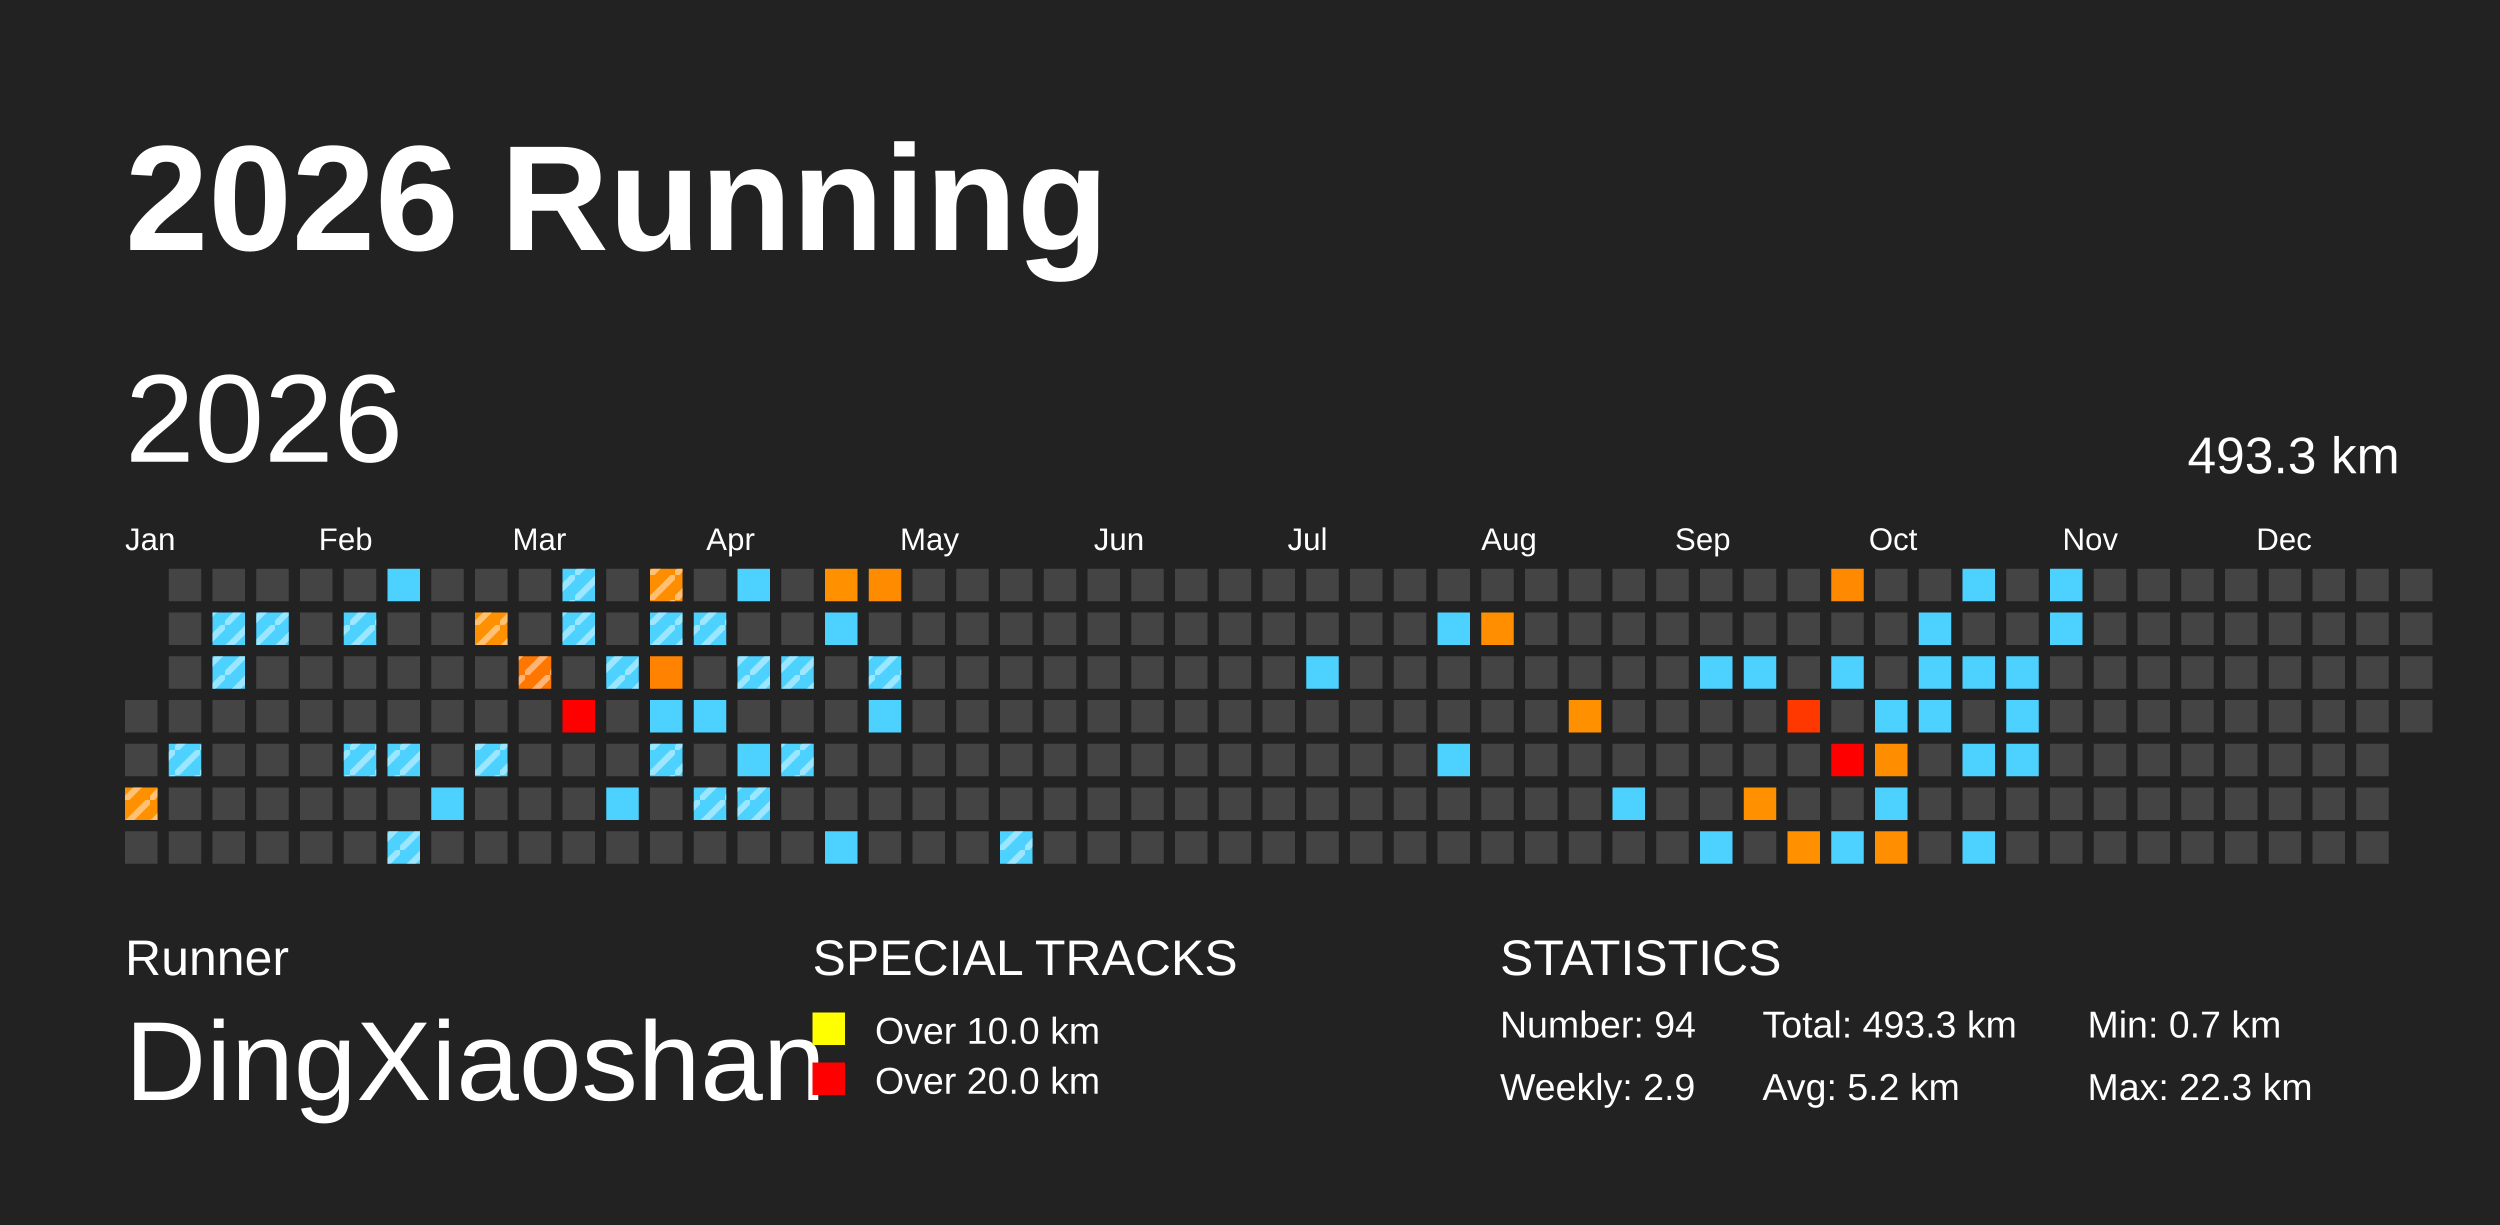
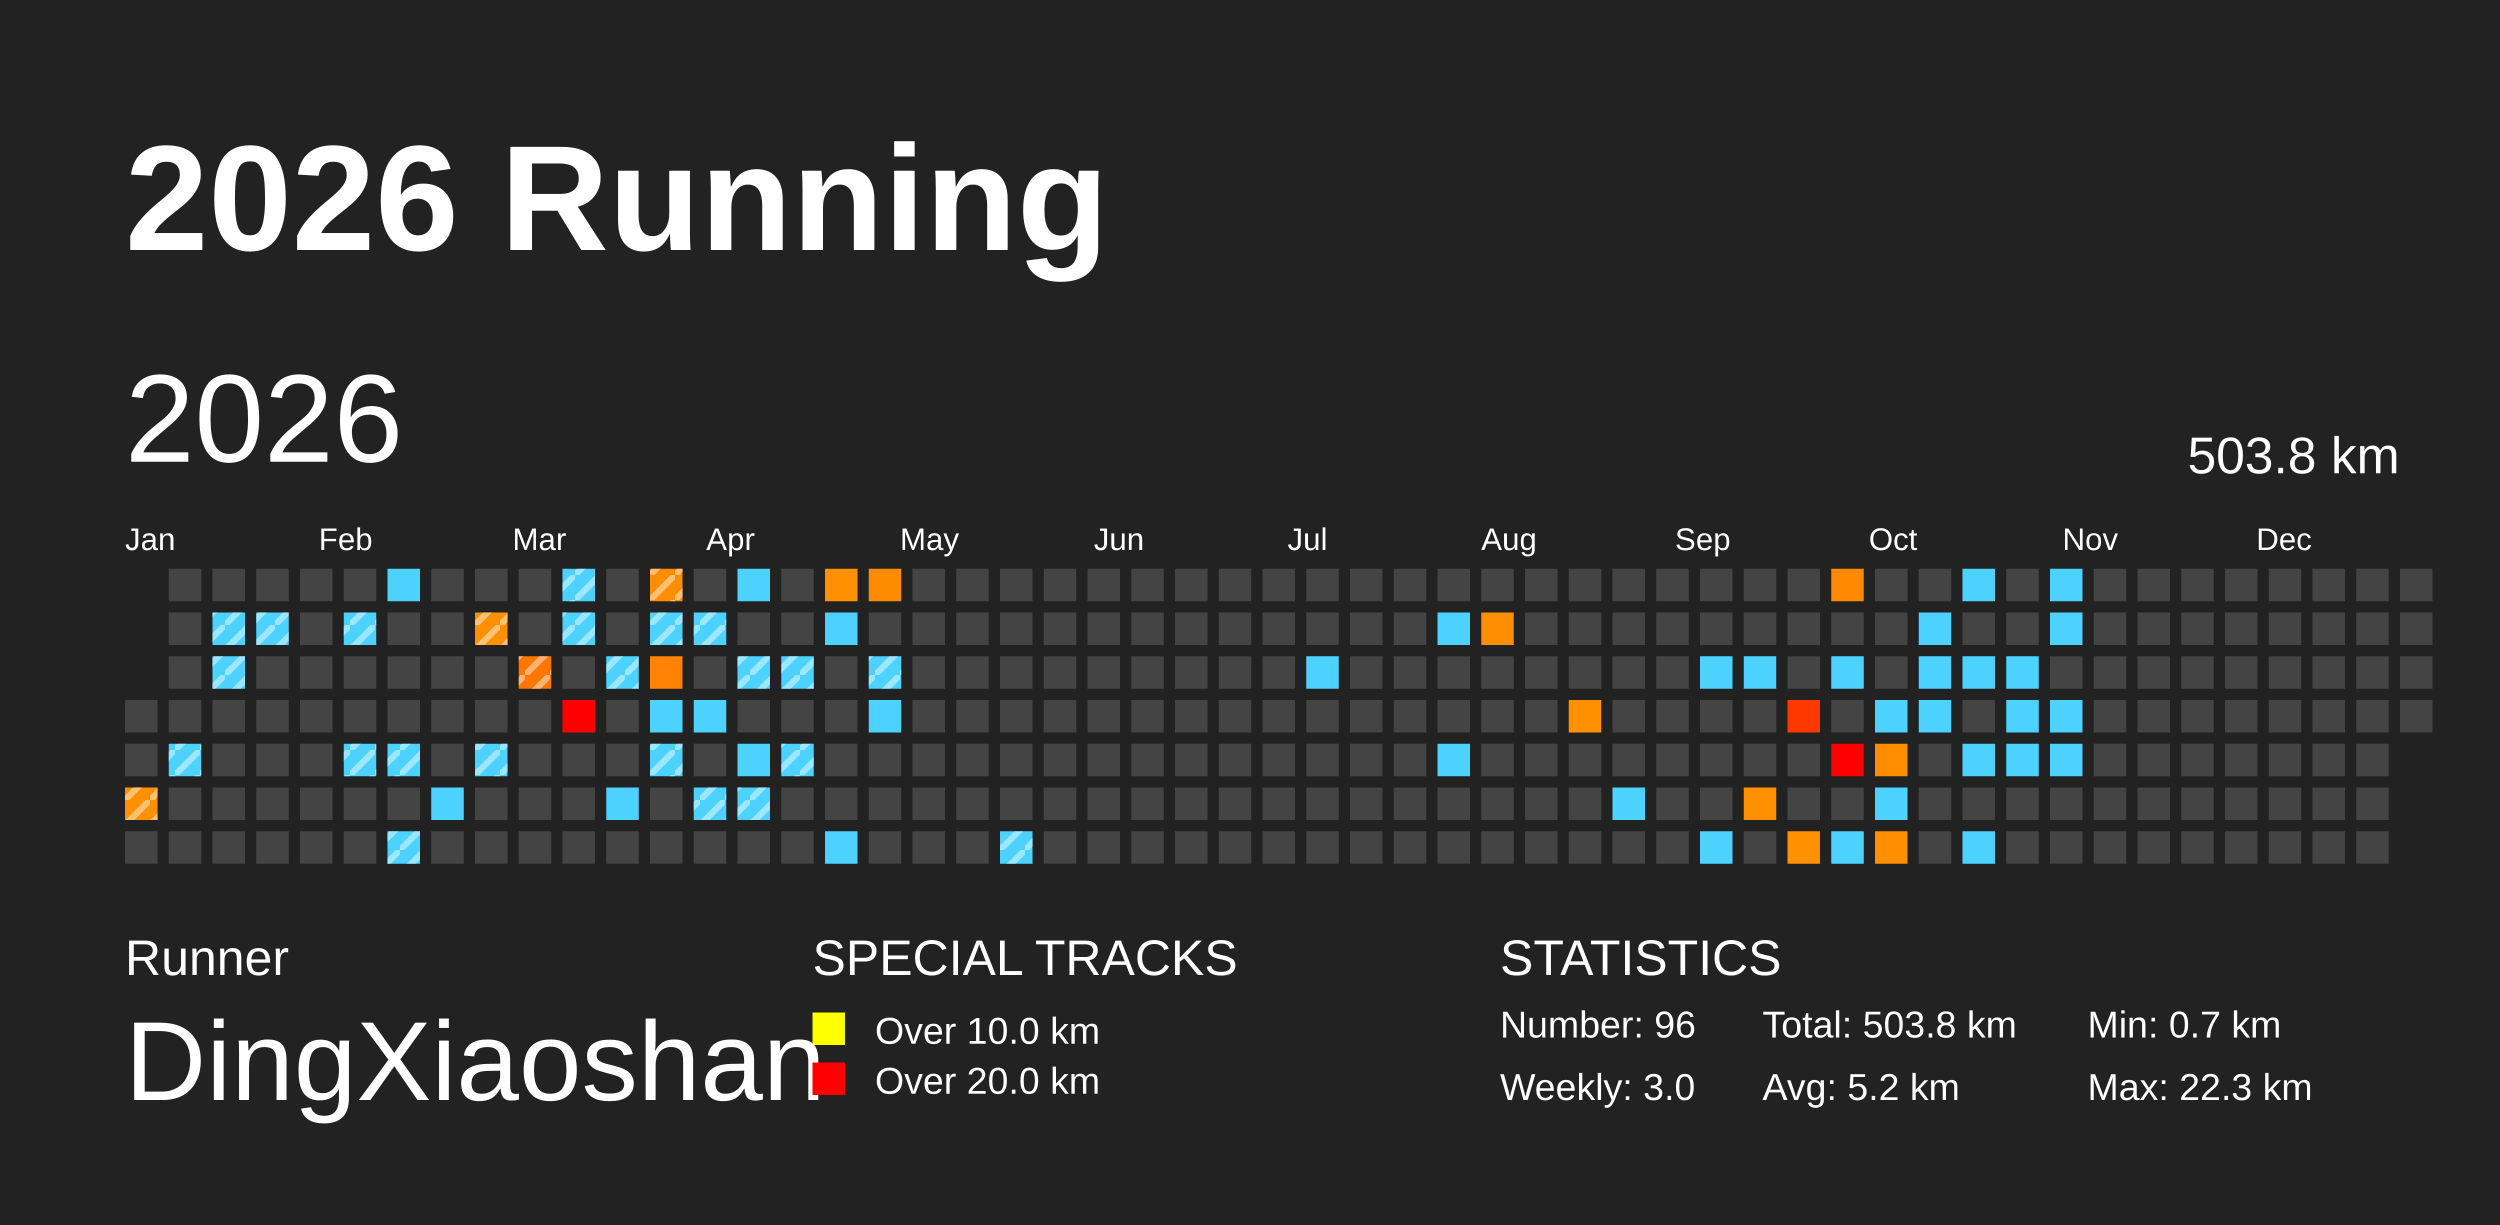
<svg xmlns="http://www.w3.org/2000/svg" baseProfile="full" height="98mm" version="1.1" viewBox="0,0,200,98" width="200mm">
  <defs>
    <pattern height="2" id="indoor-stripe" patternUnits="userSpaceOnUse" width="2">
      <line stroke="white" stroke-opacity="0.45" stroke-width="0.5" x1="0" x2="2" y1="2" y2="0" />
    </pattern>
  </defs>
  <rect fill="#222222" height="98" width="200" x="0" y="0" />
  <text fill="#FFFFFF" style="font-size:12px; font-family:Arial; font-weight:bold;" x="10" y="20">2026 Running</text>
  <text fill="#FFFFFF" style="font-size:4px; font-family:Arial" x="10" y="78">Runner</text>
  <text fill="#FFFFFF" style="font-size:9px; font-family:Arial" x="10" y="88">DingXiaoshan</text>
  <text fill="#FFFFFF" style="font-size:4px; font-family:Arial" x="65" y="78">SPECIAL TRACKS</text>
  <rect fill="yellow" height="2.6" width="2.6" x="65" y="81" />
  <text fill="#FFFFFF" style="font-size:3px; font-family:Arial" x="70" y="83.5">Over 10.0 km</text>
  <rect fill="red" height="2.6" width="2.6" x="65" y="85" />
  <text fill="#FFFFFF" style="font-size:3px; font-family:Arial" x="70" y="87.5">Over 20.0 km</text>
  <text fill="#FFFFFF" style="font-size:4px; font-family:Arial" x="120" y="78">STATISTICS</text>
-   <text fill="#FFFFFF" style="font-size:3px; font-family:Arial" x="120" y="83">Number: 94</text>
-   <text fill="#FFFFFF" style="font-size:3px; font-family:Arial" x="120" y="88">Weekly: 2.9</text>
-   <text fill="#FFFFFF" style="font-size:3px; font-family:Arial" x="141" y="83">Total: 493.3 km</text>
+   <text fill="#FFFFFF" style="font-size:3px; font-family:Arial" x="120" y="83">Number: 96</text>
+   <text fill="#FFFFFF" style="font-size:3px; font-family:Arial" x="120" y="88">Weekly: 3.0</text>
+   <text fill="#FFFFFF" style="font-size:3px; font-family:Arial" x="141" y="83">Total: 503.8 km</text>
  <text fill="#FFFFFF" style="font-size:3px; font-family:Arial" x="141" y="88">Avg: 5.2 km</text>
  <text fill="#FFFFFF" style="font-size:3px; font-family:Arial" x="167" y="83">Min: 0.7 km</text>
  <text fill="#FFFFFF" style="font-size:3px; font-family:Arial" x="167" y="88">Max: 22.3 km</text>
  <text dominant-baseline="hanging" fill="#FFFFFF" style="font-size:10.0px; font-family:Arial;" x="10" y="30">2026</text>
-   <text dominant-baseline="hanging" fill="#FFFFFF" style="font-size:4.125px; font-family:Arial;" x="175" y="35">493.3 km</text>
+   <text dominant-baseline="hanging" fill="#FFFFFF" style="font-size:4.125px; font-family:Arial;" x="175" y="35">503.8 km</text>
  <text fill="#FFFFFF" style="font-size:2.5px; font-family:Arial" x="10.0" y="44">Jan</text>
  <text fill="#FFFFFF" style="font-size:2.5px; font-family:Arial" x="25.5" y="44">Feb</text>
  <text fill="#FFFFFF" style="font-size:2.5px; font-family:Arial" x="41.0" y="44">Mar</text>
  <text fill="#FFFFFF" style="font-size:2.5px; font-family:Arial" x="56.5" y="44">Apr</text>
  <text fill="#FFFFFF" style="font-size:2.5px; font-family:Arial" x="72.0" y="44">May</text>
  <text fill="#FFFFFF" style="font-size:2.5px; font-family:Arial" x="87.5" y="44">Jun</text>
  <text fill="#FFFFFF" style="font-size:2.5px; font-family:Arial" x="103.0" y="44">Jul</text>
  <text fill="#FFFFFF" style="font-size:2.5px; font-family:Arial" x="118.5" y="44">Aug</text>
  <text fill="#FFFFFF" style="font-size:2.5px; font-family:Arial" x="134.0" y="44">Sep</text>
  <text fill="#FFFFFF" style="font-size:2.5px; font-family:Arial" x="149.5" y="44">Oct</text>
  <text fill="#FFFFFF" style="font-size:2.5px; font-family:Arial" x="165.0" y="44">Nov</text>
  <text fill="#FFFFFF" style="font-size:2.5px; font-family:Arial" x="180.5" y="44">Dec</text>
  <rect fill="#444444" height="2.6" width="2.6" x="10.0" y="56.0" />
  <rect fill="#444444" height="2.6" width="2.6" x="10.0" y="59.5" />
  <rect fill="#ff9000" height="2.6" width="2.6" x="10.0" y="63.0" />
  <rect fill="url(#indoor-stripe)" height="2.6" style="pointer-events: none;" width="2.6" x="10.0" y="63.0" />
  <rect fill="#444444" height="2.6" width="2.6" x="10.0" y="66.5" />
  <rect fill="#444444" height="2.6" width="2.6" x="13.5" y="45.5" />
  <rect fill="#444444" height="2.6" width="2.6" x="13.5" y="49.0" />
  <rect fill="#444444" height="2.6" width="2.6" x="13.5" y="52.5" />
  <rect fill="#444444" height="2.6" width="2.6" x="13.5" y="56.0" />
  <rect fill="#4dd2ff" height="2.6" width="2.6" x="13.5" y="59.5" />
  <rect fill="url(#indoor-stripe)" height="2.6" style="pointer-events: none;" width="2.6" x="13.5" y="59.5" />
  <rect fill="#444444" height="2.6" width="2.6" x="13.5" y="63.0" />
  <rect fill="#444444" height="2.6" width="2.6" x="13.5" y="66.5" />
  <rect fill="#444444" height="2.6" width="2.6" x="17.0" y="45.5" />
  <rect fill="#4dd2ff" height="2.6" width="2.6" x="17.0" y="49.0" />
  <rect fill="url(#indoor-stripe)" height="2.6" style="pointer-events: none;" width="2.6" x="17.0" y="49.0" />
  <rect fill="#4dd2ff" height="2.6" width="2.6" x="17.0" y="52.5" />
  <rect fill="url(#indoor-stripe)" height="2.6" style="pointer-events: none;" width="2.6" x="17.0" y="52.5" />
  <rect fill="#444444" height="2.6" width="2.6" x="17.0" y="56.0" />
  <rect fill="#444444" height="2.6" width="2.6" x="17.0" y="59.5" />
  <rect fill="#444444" height="2.6" width="2.6" x="17.0" y="63.0" />
  <rect fill="#444444" height="2.6" width="2.6" x="17.0" y="66.5" />
  <rect fill="#444444" height="2.6" width="2.6" x="20.5" y="45.5" />
  <rect fill="#4dd2ff" height="2.6" width="2.6" x="20.5" y="49.0" />
  <rect fill="url(#indoor-stripe)" height="2.6" style="pointer-events: none;" width="2.6" x="20.5" y="49.0" />
  <rect fill="#444444" height="2.6" width="2.6" x="20.5" y="52.5" />
  <rect fill="#444444" height="2.6" width="2.6" x="20.5" y="56.0" />
  <rect fill="#444444" height="2.6" width="2.6" x="20.5" y="59.5" />
  <rect fill="#444444" height="2.6" width="2.6" x="20.5" y="63.0" />
  <rect fill="#444444" height="2.6" width="2.6" x="20.5" y="66.5" />
  <rect fill="#444444" height="2.6" width="2.6" x="24.0" y="45.5" />
  <rect fill="#444444" height="2.6" width="2.6" x="24.0" y="49.0" />
  <rect fill="#444444" height="2.6" width="2.6" x="24.0" y="52.5" />
  <rect fill="#444444" height="2.6" width="2.6" x="24.0" y="56.0" />
  <rect fill="#444444" height="2.6" width="2.6" x="24.0" y="59.5" />
  <rect fill="#444444" height="2.6" width="2.6" x="24.0" y="63.0" />
  <rect fill="#444444" height="2.6" width="2.6" x="24.0" y="66.5" />
  <rect fill="#444444" height="2.6" width="2.6" x="27.5" y="45.5" />
  <rect fill="#4dd2ff" height="2.6" width="2.6" x="27.5" y="49.0" />
  <rect fill="url(#indoor-stripe)" height="2.6" style="pointer-events: none;" width="2.6" x="27.5" y="49.0" />
  <rect fill="#444444" height="2.6" width="2.6" x="27.5" y="52.5" />
  <rect fill="#444444" height="2.6" width="2.6" x="27.5" y="56.0" />
  <rect fill="#4dd2ff" height="2.6" width="2.6" x="27.5" y="59.5" />
  <rect fill="url(#indoor-stripe)" height="2.6" style="pointer-events: none;" width="2.6" x="27.5" y="59.5" />
  <rect fill="#444444" height="2.6" width="2.6" x="27.5" y="63.0" />
  <rect fill="#444444" height="2.6" width="2.6" x="27.5" y="66.5" />
  <rect fill="#4dd2ff" height="2.6" width="2.6" x="31.0" y="45.5" />
  <rect fill="#444444" height="2.6" width="2.6" x="31.0" y="49.0" />
  <rect fill="#444444" height="2.6" width="2.6" x="31.0" y="52.5" />
  <rect fill="#444444" height="2.6" width="2.6" x="31.0" y="56.0" />
  <rect fill="#4dd2ff" height="2.6" width="2.6" x="31.0" y="59.5" />
  <rect fill="url(#indoor-stripe)" height="2.6" style="pointer-events: none;" width="2.6" x="31.0" y="59.5" />
  <rect fill="#444444" height="2.6" width="2.6" x="31.0" y="63.0" />
  <rect fill="#4dd2ff" height="2.6" width="2.6" x="31.0" y="66.5" />
  <rect fill="url(#indoor-stripe)" height="2.6" style="pointer-events: none;" width="2.6" x="31.0" y="66.5" />
  <rect fill="#444444" height="2.6" width="2.6" x="34.5" y="45.5" />
  <rect fill="#444444" height="2.6" width="2.6" x="34.5" y="49.0" />
  <rect fill="#444444" height="2.6" width="2.6" x="34.5" y="52.5" />
  <rect fill="#444444" height="2.6" width="2.6" x="34.5" y="56.0" />
  <rect fill="#444444" height="2.6" width="2.6" x="34.5" y="59.5" />
  <rect fill="#4dd2ff" height="2.6" width="2.6" x="34.5" y="63.0" />
  <rect fill="#444444" height="2.6" width="2.6" x="34.5" y="66.5" />
  <rect fill="#444444" height="2.6" width="2.6" x="38.0" y="45.5" />
  <rect fill="#ff9000" height="2.6" width="2.6" x="38.0" y="49.0" />
  <rect fill="url(#indoor-stripe)" height="2.6" style="pointer-events: none;" width="2.6" x="38.0" y="49.0" />
  <rect fill="#444444" height="2.6" width="2.6" x="38.0" y="52.5" />
  <rect fill="#444444" height="2.6" width="2.6" x="38.0" y="56.0" />
  <rect fill="#4dd2ff" height="2.6" width="2.6" x="38.0" y="59.5" />
  <rect fill="url(#indoor-stripe)" height="2.6" style="pointer-events: none;" width="2.6" x="38.0" y="59.5" />
  <rect fill="#444444" height="2.6" width="2.6" x="38.0" y="63.0" />
  <rect fill="#444444" height="2.6" width="2.6" x="38.0" y="66.5" />
  <rect fill="#444444" height="2.6" width="2.6" x="41.5" y="45.5" />
  <rect fill="#444444" height="2.6" width="2.6" x="41.5" y="49.0" />
  <rect fill="#ff7600" height="2.6" width="2.6" x="41.5" y="52.5" />
  <rect fill="url(#indoor-stripe)" height="2.6" style="pointer-events: none;" width="2.6" x="41.5" y="52.5" />
  <rect fill="#444444" height="2.6" width="2.6" x="41.5" y="56.0" />
  <rect fill="#444444" height="2.6" width="2.6" x="41.5" y="59.5" />
  <rect fill="#444444" height="2.6" width="2.6" x="41.5" y="63.0" />
  <rect fill="#444444" height="2.6" width="2.6" x="41.5" y="66.5" />
  <rect fill="#4dd2ff" height="2.6" width="2.6" x="45.0" y="45.5" />
  <rect fill="url(#indoor-stripe)" height="2.6" style="pointer-events: none;" width="2.6" x="45.0" y="45.5" />
  <rect fill="#4dd2ff" height="2.6" width="2.6" x="45.0" y="49.0" />
  <rect fill="url(#indoor-stripe)" height="2.6" style="pointer-events: none;" width="2.6" x="45.0" y="49.0" />
  <rect fill="#444444" height="2.6" width="2.6" x="45.0" y="52.5" />
  <rect fill="red" height="2.6" width="2.6" x="45.0" y="56.0" />
  <rect fill="#444444" height="2.6" width="2.6" x="45.0" y="59.5" />
  <rect fill="#444444" height="2.6" width="2.6" x="45.0" y="63.0" />
  <rect fill="#444444" height="2.6" width="2.6" x="45.0" y="66.5" />
  <rect fill="#444444" height="2.6" width="2.6" x="48.5" y="45.5" />
  <rect fill="#444444" height="2.6" width="2.6" x="48.5" y="49.0" />
  <rect fill="#4dd2ff" height="2.6" width="2.6" x="48.5" y="52.5" />
  <rect fill="url(#indoor-stripe)" height="2.6" style="pointer-events: none;" width="2.6" x="48.5" y="52.5" />
  <rect fill="#444444" height="2.6" width="2.6" x="48.5" y="56.0" />
  <rect fill="#444444" height="2.6" width="2.6" x="48.5" y="59.5" />
  <rect fill="#4dd2ff" height="2.6" width="2.6" x="48.5" y="63.0" />
  <rect fill="#444444" height="2.6" width="2.6" x="48.5" y="66.5" />
  <rect fill="#ff8d00" height="2.6" width="2.6" x="52.0" y="45.5" />
  <rect fill="url(#indoor-stripe)" height="2.6" style="pointer-events: none;" width="2.6" x="52.0" y="45.5" />
  <rect fill="#4dd2ff" height="2.6" width="2.6" x="52.0" y="49.0" />
  <rect fill="url(#indoor-stripe)" height="2.6" style="pointer-events: none;" width="2.6" x="52.0" y="49.0" />
  <rect fill="#ff8300" height="2.6" width="2.6" x="52.0" y="52.5" />
  <rect fill="#4dd2ff" height="2.6" width="2.6" x="52.0" y="56.0" />
  <rect fill="#4dd2ff" height="2.6" width="2.6" x="52.0" y="59.5" />
  <rect fill="url(#indoor-stripe)" height="2.6" style="pointer-events: none;" width="2.6" x="52.0" y="59.5" />
  <rect fill="#444444" height="2.6" width="2.6" x="52.0" y="63.0" />
  <rect fill="#444444" height="2.6" width="2.6" x="52.0" y="66.5" />
  <rect fill="#444444" height="2.6" width="2.6" x="55.5" y="45.5" />
  <rect fill="#4dd2ff" height="2.6" width="2.6" x="55.5" y="49.0" />
  <rect fill="url(#indoor-stripe)" height="2.6" style="pointer-events: none;" width="2.6" x="55.5" y="49.0" />
  <rect fill="#444444" height="2.6" width="2.6" x="55.5" y="52.5" />
  <rect fill="#4dd2ff" height="2.6" width="2.6" x="55.5" y="56.0" />
  <rect fill="#444444" height="2.6" width="2.6" x="55.5" y="59.5" />
  <rect fill="#4dd2ff" height="2.6" width="2.6" x="55.5" y="63.0" />
  <rect fill="url(#indoor-stripe)" height="2.6" style="pointer-events: none;" width="2.6" x="55.5" y="63.0" />
  <rect fill="#444444" height="2.6" width="2.6" x="55.5" y="66.5" />
  <rect fill="#4dd2ff" height="2.6" width="2.6" x="59.0" y="45.5" />
  <rect fill="#444444" height="2.6" width="2.6" x="59.0" y="49.0" />
  <rect fill="#4dd2ff" height="2.6" width="2.6" x="59.0" y="52.5" />
  <rect fill="url(#indoor-stripe)" height="2.6" style="pointer-events: none;" width="2.6" x="59.0" y="52.5" />
  <rect fill="#444444" height="2.6" width="2.6" x="59.0" y="56.0" />
  <rect fill="#4dd2ff" height="2.6" width="2.6" x="59.0" y="59.5" />
  <rect fill="#4dd2ff" height="2.6" width="2.6" x="59.0" y="63.0" />
  <rect fill="url(#indoor-stripe)" height="2.6" style="pointer-events: none;" width="2.6" x="59.0" y="63.0" />
  <rect fill="#444444" height="2.6" width="2.6" x="59.0" y="66.5" />
  <rect fill="#444444" height="2.6" width="2.6" x="62.5" y="45.5" />
  <rect fill="#444444" height="2.6" width="2.6" x="62.5" y="49.0" />
  <rect fill="#4dd2ff" height="2.6" width="2.6" x="62.5" y="52.5" />
  <rect fill="url(#indoor-stripe)" height="2.6" style="pointer-events: none;" width="2.6" x="62.5" y="52.5" />
  <rect fill="#444444" height="2.6" width="2.6" x="62.5" y="56.0" />
  <rect fill="#4dd2ff" height="2.6" width="2.6" x="62.5" y="59.5" />
  <rect fill="url(#indoor-stripe)" height="2.6" style="pointer-events: none;" width="2.6" x="62.5" y="59.5" />
  <rect fill="#444444" height="2.6" width="2.6" x="62.5" y="63.0" />
  <rect fill="#444444" height="2.6" width="2.6" x="62.5" y="66.5" />
  <rect fill="#ff9000" height="2.6" width="2.6" x="66.0" y="45.5" />
  <rect fill="#4dd2ff" height="2.6" width="2.6" x="66.0" y="49.0" />
  <rect fill="#444444" height="2.6" width="2.6" x="66.0" y="52.5" />
  <rect fill="#444444" height="2.6" width="2.6" x="66.0" y="56.0" />
  <rect fill="#444444" height="2.6" width="2.6" x="66.0" y="59.5" />
  <rect fill="#444444" height="2.6" width="2.6" x="66.0" y="63.0" />
  <rect fill="#4dd2ff" height="2.6" width="2.6" x="66.0" y="66.5" />
  <rect fill="#ff8b00" height="2.6" width="2.6" x="69.5" y="45.5" />
  <rect fill="#444444" height="2.6" width="2.6" x="69.5" y="49.0" />
  <rect fill="#4dd2ff" height="2.6" width="2.6" x="69.5" y="52.5" />
  <rect fill="url(#indoor-stripe)" height="2.6" style="pointer-events: none;" width="2.6" x="69.5" y="52.5" />
  <rect fill="#4dd2ff" height="2.6" width="2.6" x="69.5" y="56.0" />
  <rect fill="#444444" height="2.6" width="2.6" x="69.5" y="59.5" />
  <rect fill="#444444" height="2.6" width="2.6" x="69.5" y="63.0" />
  <rect fill="#444444" height="2.6" width="2.6" x="69.5" y="66.5" />
  <rect fill="#444444" height="2.6" width="2.6" x="73.0" y="45.5" />
  <rect fill="#444444" height="2.6" width="2.6" x="73.0" y="49.0" />
  <rect fill="#444444" height="2.6" width="2.6" x="73.0" y="52.5" />
  <rect fill="#444444" height="2.6" width="2.6" x="73.0" y="56.0" />
  <rect fill="#444444" height="2.6" width="2.6" x="73.0" y="59.5" />
  <rect fill="#444444" height="2.6" width="2.6" x="73.0" y="63.0" />
  <rect fill="#444444" height="2.6" width="2.6" x="73.0" y="66.5" />
  <rect fill="#444444" height="2.6" width="2.6" x="76.5" y="45.5" />
  <rect fill="#444444" height="2.6" width="2.6" x="76.5" y="49.0" />
  <rect fill="#444444" height="2.6" width="2.6" x="76.5" y="52.5" />
  <rect fill="#444444" height="2.6" width="2.6" x="76.5" y="56.0" />
  <rect fill="#444444" height="2.6" width="2.6" x="76.5" y="59.5" />
  <rect fill="#444444" height="2.6" width="2.6" x="76.5" y="63.0" />
  <rect fill="#444444" height="2.6" width="2.6" x="76.5" y="66.5" />
  <rect fill="#444444" height="2.6" width="2.6" x="80.0" y="45.5" />
  <rect fill="#444444" height="2.6" width="2.6" x="80.0" y="49.0" />
  <rect fill="#444444" height="2.6" width="2.6" x="80.0" y="52.5" />
  <rect fill="#444444" height="2.6" width="2.6" x="80.0" y="56.0" />
  <rect fill="#444444" height="2.6" width="2.6" x="80.0" y="59.5" />
  <rect fill="#444444" height="2.6" width="2.6" x="80.0" y="63.0" />
  <rect fill="#4dd2ff" height="2.6" width="2.6" x="80.0" y="66.5" />
  <rect fill="url(#indoor-stripe)" height="2.6" style="pointer-events: none;" width="2.6" x="80.0" y="66.5" />
  <rect fill="#444444" height="2.6" width="2.6" x="83.5" y="45.5" />
  <rect fill="#444444" height="2.6" width="2.6" x="83.5" y="49.0" />
  <rect fill="#444444" height="2.6" width="2.6" x="83.5" y="52.5" />
  <rect fill="#444444" height="2.6" width="2.6" x="83.5" y="56.0" />
  <rect fill="#444444" height="2.6" width="2.6" x="83.5" y="59.5" />
  <rect fill="#444444" height="2.6" width="2.6" x="83.5" y="63.0" />
  <rect fill="#444444" height="2.6" width="2.6" x="83.5" y="66.5" />
  <rect fill="#444444" height="2.6" width="2.6" x="87.0" y="45.5" />
  <rect fill="#444444" height="2.6" width="2.6" x="87.0" y="49.0" />
  <rect fill="#444444" height="2.6" width="2.6" x="87.0" y="52.5" />
  <rect fill="#444444" height="2.6" width="2.6" x="87.0" y="56.0" />
  <rect fill="#444444" height="2.6" width="2.6" x="87.0" y="59.5" />
  <rect fill="#444444" height="2.6" width="2.6" x="87.0" y="63.0" />
  <rect fill="#444444" height="2.6" width="2.6" x="87.0" y="66.5" />
  <rect fill="#444444" height="2.6" width="2.6" x="90.5" y="45.5" />
  <rect fill="#444444" height="2.6" width="2.6" x="90.5" y="49.0" />
  <rect fill="#444444" height="2.6" width="2.6" x="90.5" y="52.5" />
  <rect fill="#444444" height="2.6" width="2.6" x="90.5" y="56.0" />
  <rect fill="#444444" height="2.6" width="2.6" x="90.5" y="59.5" />
  <rect fill="#444444" height="2.6" width="2.6" x="90.5" y="63.0" />
  <rect fill="#444444" height="2.6" width="2.6" x="90.5" y="66.5" />
  <rect fill="#444444" height="2.6" width="2.6" x="94.0" y="45.5" />
  <rect fill="#444444" height="2.6" width="2.6" x="94.0" y="49.0" />
  <rect fill="#444444" height="2.6" width="2.6" x="94.0" y="52.5" />
  <rect fill="#444444" height="2.6" width="2.6" x="94.0" y="56.0" />
  <rect fill="#444444" height="2.6" width="2.6" x="94.0" y="59.5" />
  <rect fill="#444444" height="2.6" width="2.6" x="94.0" y="63.0" />
  <rect fill="#444444" height="2.6" width="2.6" x="94.0" y="66.5" />
  <rect fill="#444444" height="2.6" width="2.6" x="97.5" y="45.5" />
  <rect fill="#444444" height="2.6" width="2.6" x="97.5" y="49.0" />
  <rect fill="#444444" height="2.6" width="2.6" x="97.5" y="52.5" />
  <rect fill="#444444" height="2.6" width="2.6" x="97.5" y="56.0" />
  <rect fill="#444444" height="2.6" width="2.6" x="97.5" y="59.5" />
  <rect fill="#444444" height="2.6" width="2.6" x="97.5" y="63.0" />
  <rect fill="#444444" height="2.6" width="2.6" x="97.5" y="66.5" />
  <rect fill="#444444" height="2.6" width="2.6" x="101.0" y="45.5" />
  <rect fill="#444444" height="2.6" width="2.6" x="101.0" y="49.0" />
  <rect fill="#444444" height="2.6" width="2.6" x="101.0" y="52.5" />
  <rect fill="#444444" height="2.6" width="2.6" x="101.0" y="56.0" />
  <rect fill="#444444" height="2.6" width="2.6" x="101.0" y="59.5" />
  <rect fill="#444444" height="2.6" width="2.6" x="101.0" y="63.0" />
  <rect fill="#444444" height="2.6" width="2.6" x="101.0" y="66.5" />
  <rect fill="#444444" height="2.6" width="2.6" x="104.5" y="45.5" />
  <rect fill="#444444" height="2.6" width="2.6" x="104.5" y="49.0" />
  <rect fill="#4dd2ff" height="2.6" width="2.6" x="104.5" y="52.5" />
  <rect fill="#444444" height="2.6" width="2.6" x="104.5" y="56.0" />
  <rect fill="#444444" height="2.6" width="2.6" x="104.5" y="59.5" />
  <rect fill="#444444" height="2.6" width="2.6" x="104.5" y="63.0" />
  <rect fill="#444444" height="2.6" width="2.6" x="104.5" y="66.5" />
  <rect fill="#444444" height="2.6" width="2.6" x="108.0" y="45.5" />
  <rect fill="#444444" height="2.6" width="2.6" x="108.0" y="49.0" />
  <rect fill="#444444" height="2.6" width="2.6" x="108.0" y="52.5" />
  <rect fill="#444444" height="2.6" width="2.6" x="108.0" y="56.0" />
  <rect fill="#444444" height="2.6" width="2.6" x="108.0" y="59.5" />
  <rect fill="#444444" height="2.6" width="2.6" x="108.0" y="63.0" />
  <rect fill="#444444" height="2.6" width="2.6" x="108.0" y="66.5" />
  <rect fill="#444444" height="2.6" width="2.6" x="111.5" y="45.5" />
  <rect fill="#444444" height="2.6" width="2.6" x="111.5" y="49.0" />
  <rect fill="#444444" height="2.6" width="2.6" x="111.5" y="52.5" />
  <rect fill="#444444" height="2.6" width="2.6" x="111.5" y="56.0" />
  <rect fill="#444444" height="2.6" width="2.6" x="111.5" y="59.5" />
  <rect fill="#444444" height="2.6" width="2.6" x="111.5" y="63.0" />
  <rect fill="#444444" height="2.6" width="2.6" x="111.5" y="66.5" />
  <rect fill="#444444" height="2.6" width="2.6" x="115.0" y="45.5" />
  <rect fill="#4dd2ff" height="2.6" width="2.6" x="115.0" y="49.0" />
  <rect fill="#444444" height="2.6" width="2.6" x="115.0" y="52.5" />
  <rect fill="#444444" height="2.6" width="2.6" x="115.0" y="56.0" />
  <rect fill="#4dd2ff" height="2.6" width="2.6" x="115.0" y="59.5" />
  <rect fill="#444444" height="2.6" width="2.6" x="115.0" y="63.0" />
  <rect fill="#444444" height="2.6" width="2.6" x="115.0" y="66.5" />
  <rect fill="#444444" height="2.6" width="2.6" x="118.5" y="45.5" />
  <rect fill="#ff8e00" height="2.6" width="2.6" x="118.5" y="49.0" />
  <rect fill="#444444" height="2.6" width="2.6" x="118.5" y="52.5" />
  <rect fill="#444444" height="2.6" width="2.6" x="118.5" y="56.0" />
  <rect fill="#444444" height="2.6" width="2.6" x="118.5" y="59.5" />
  <rect fill="#444444" height="2.6" width="2.6" x="118.5" y="63.0" />
  <rect fill="#444444" height="2.6" width="2.6" x="118.5" y="66.5" />
  <rect fill="#444444" height="2.6" width="2.6" x="122.0" y="45.5" />
  <rect fill="#444444" height="2.6" width="2.6" x="122.0" y="49.0" />
  <rect fill="#444444" height="2.6" width="2.6" x="122.0" y="52.5" />
  <rect fill="#444444" height="2.6" width="2.6" x="122.0" y="56.0" />
  <rect fill="#444444" height="2.6" width="2.6" x="122.0" y="59.5" />
  <rect fill="#444444" height="2.6" width="2.6" x="122.0" y="63.0" />
  <rect fill="#444444" height="2.6" width="2.6" x="122.0" y="66.5" />
  <rect fill="#444444" height="2.6" width="2.6" x="125.5" y="45.5" />
  <rect fill="#444444" height="2.6" width="2.6" x="125.5" y="49.0" />
  <rect fill="#444444" height="2.6" width="2.6" x="125.5" y="52.5" />
  <rect fill="#ff9100" height="2.6" width="2.6" x="125.5" y="56.0" />
  <rect fill="#444444" height="2.6" width="2.6" x="125.5" y="59.5" />
  <rect fill="#444444" height="2.6" width="2.6" x="125.5" y="63.0" />
  <rect fill="#444444" height="2.6" width="2.6" x="125.5" y="66.5" />
  <rect fill="#444444" height="2.6" width="2.6" x="129.0" y="45.5" />
  <rect fill="#444444" height="2.6" width="2.6" x="129.0" y="49.0" />
  <rect fill="#444444" height="2.6" width="2.6" x="129.0" y="52.5" />
  <rect fill="#444444" height="2.6" width="2.6" x="129.0" y="56.0" />
  <rect fill="#444444" height="2.6" width="2.6" x="129.0" y="59.5" />
  <rect fill="#4dd2ff" height="2.6" width="2.6" x="129.0" y="63.0" />
  <rect fill="#444444" height="2.6" width="2.6" x="129.0" y="66.5" />
  <rect fill="#444444" height="2.6" width="2.6" x="132.5" y="45.5" />
  <rect fill="#444444" height="2.6" width="2.6" x="132.5" y="49.0" />
  <rect fill="#444444" height="2.6" width="2.6" x="132.5" y="52.5" />
  <rect fill="#444444" height="2.6" width="2.6" x="132.5" y="56.0" />
  <rect fill="#444444" height="2.6" width="2.6" x="132.5" y="59.5" />
  <rect fill="#444444" height="2.6" width="2.6" x="132.5" y="63.0" />
  <rect fill="#444444" height="2.6" width="2.6" x="132.5" y="66.5" />
  <rect fill="#444444" height="2.6" width="2.6" x="136.0" y="45.5" />
  <rect fill="#444444" height="2.6" width="2.6" x="136.0" y="49.0" />
  <rect fill="#4dd2ff" height="2.6" width="2.6" x="136.0" y="52.5" />
  <rect fill="#444444" height="2.6" width="2.6" x="136.0" y="56.0" />
  <rect fill="#444444" height="2.6" width="2.6" x="136.0" y="59.5" />
  <rect fill="#444444" height="2.6" width="2.6" x="136.0" y="63.0" />
  <rect fill="#4dd2ff" height="2.6" width="2.6" x="136.0" y="66.5" />
  <rect fill="#444444" height="2.6" width="2.6" x="139.5" y="45.5" />
  <rect fill="#444444" height="2.6" width="2.6" x="139.5" y="49.0" />
  <rect fill="#4dd2ff" height="2.6" width="2.6" x="139.5" y="52.5" />
  <rect fill="#444444" height="2.6" width="2.6" x="139.5" y="56.0" />
  <rect fill="#444444" height="2.6" width="2.6" x="139.5" y="59.5" />
  <rect fill="#ff9100" height="2.6" width="2.6" x="139.5" y="63.0" />
  <rect fill="#444444" height="2.6" width="2.6" x="139.5" y="66.5" />
  <rect fill="#444444" height="2.6" width="2.6" x="143.0" y="45.5" />
  <rect fill="#444444" height="2.6" width="2.6" x="143.0" y="49.0" />
  <rect fill="#444444" height="2.6" width="2.6" x="143.0" y="52.5" />
  <rect fill="#ff3800" height="2.6" width="2.6" x="143.0" y="56.0" />
  <rect fill="#444444" height="2.6" width="2.6" x="143.0" y="59.5" />
  <rect fill="#444444" height="2.6" width="2.6" x="143.0" y="63.0" />
  <rect fill="#ff9000" height="2.6" width="2.6" x="143.0" y="66.5" />
  <rect fill="#ff8900" height="2.6" width="2.6" x="146.5" y="45.5" />
  <rect fill="#444444" height="2.6" width="2.6" x="146.5" y="49.0" />
  <rect fill="#4dd2ff" height="2.6" width="2.6" x="146.5" y="52.5" />
  <rect fill="#444444" height="2.6" width="2.6" x="146.5" y="56.0" />
  <rect fill="red" height="2.6" width="2.6" x="146.5" y="59.5" />
  <rect fill="#444444" height="2.6" width="2.6" x="146.5" y="63.0" />
  <rect fill="#4dd2ff" height="2.6" width="2.6" x="146.5" y="66.5" />
  <rect fill="#444444" height="2.6" width="2.6" x="150.0" y="45.5" />
  <rect fill="#444444" height="2.6" width="2.6" x="150.0" y="49.0" />
  <rect fill="#444444" height="2.6" width="2.6" x="150.0" y="52.5" />
  <rect fill="#4dd2ff" height="2.6" width="2.6" x="150.0" y="56.0" />
  <rect fill="#ff8d00" height="2.6" width="2.6" x="150.0" y="59.5" />
  <rect fill="#4dd2ff" height="2.6" width="2.6" x="150.0" y="63.0" />
  <rect fill="#ff8e00" height="2.6" width="2.6" x="150.0" y="66.5" />
  <rect fill="#444444" height="2.6" width="2.6" x="153.5" y="45.5" />
  <rect fill="#4dd2ff" height="2.6" width="2.6" x="153.5" y="49.0" />
  <rect fill="#4dd2ff" height="2.6" width="2.6" x="153.5" y="52.5" />
  <rect fill="#4dd2ff" height="2.6" width="2.6" x="153.5" y="56.0" />
  <rect fill="#444444" height="2.6" width="2.6" x="153.5" y="59.5" />
  <rect fill="#444444" height="2.6" width="2.6" x="153.5" y="63.0" />
  <rect fill="#444444" height="2.6" width="2.6" x="153.5" y="66.5" />
  <rect fill="#4dd2ff" height="2.6" width="2.6" x="157.0" y="45.5" />
  <rect fill="#444444" height="2.6" width="2.6" x="157.0" y="49.0" />
  <rect fill="#4dd2ff" height="2.6" width="2.6" x="157.0" y="52.5" />
  <rect fill="#444444" height="2.6" width="2.6" x="157.0" y="56.0" />
  <rect fill="#4dd2ff" height="2.6" width="2.6" x="157.0" y="59.5" />
  <rect fill="#444444" height="2.6" width="2.6" x="157.0" y="63.0" />
  <rect fill="#4dd2ff" height="2.6" width="2.6" x="157.0" y="66.5" />
  <rect fill="#444444" height="2.6" width="2.6" x="160.5" y="45.5" />
  <rect fill="#444444" height="2.6" width="2.6" x="160.5" y="49.0" />
  <rect fill="#4dd2ff" height="2.6" width="2.6" x="160.5" y="52.5" />
  <rect fill="#4dd2ff" height="2.6" width="2.6" x="160.5" y="56.0" />
  <rect fill="#4dd2ff" height="2.6" width="2.6" x="160.5" y="59.5" />
  <rect fill="#444444" height="2.6" width="2.6" x="160.5" y="63.0" />
  <rect fill="#444444" height="2.6" width="2.6" x="160.5" y="66.5" />
  <rect fill="#4dd2ff" height="2.6" width="2.6" x="164.0" y="45.5" />
  <rect fill="#4dd2ff" height="2.6" width="2.6" x="164.0" y="49.0" />
  <rect fill="#444444" height="2.6" width="2.6" x="164.0" y="52.5" />
-   <rect fill="#444444" height="2.6" width="2.6" x="164.0" y="56.0" />
-   <rect fill="#444444" height="2.6" width="2.6" x="164.0" y="59.5" />
+   <rect fill="#4dd2ff" height="2.6" width="2.6" x="164.0" y="56.0" />
+   <rect fill="#4dd2ff" height="2.6" width="2.6" x="164.0" y="59.5" />
  <rect fill="#444444" height="2.6" width="2.6" x="164.0" y="63.0" />
  <rect fill="#444444" height="2.6" width="2.6" x="164.0" y="66.5" />
  <rect fill="#444444" height="2.6" width="2.6" x="167.5" y="45.5" />
  <rect fill="#444444" height="2.6" width="2.6" x="167.5" y="49.0" />
  <rect fill="#444444" height="2.6" width="2.6" x="167.5" y="52.5" />
  <rect fill="#444444" height="2.6" width="2.6" x="167.5" y="56.0" />
  <rect fill="#444444" height="2.6" width="2.6" x="167.5" y="59.5" />
  <rect fill="#444444" height="2.6" width="2.6" x="167.5" y="63.0" />
  <rect fill="#444444" height="2.6" width="2.6" x="167.5" y="66.5" />
  <rect fill="#444444" height="2.6" width="2.6" x="171.0" y="45.5" />
  <rect fill="#444444" height="2.6" width="2.6" x="171.0" y="49.0" />
  <rect fill="#444444" height="2.6" width="2.6" x="171.0" y="52.5" />
  <rect fill="#444444" height="2.6" width="2.6" x="171.0" y="56.0" />
  <rect fill="#444444" height="2.6" width="2.6" x="171.0" y="59.5" />
  <rect fill="#444444" height="2.6" width="2.6" x="171.0" y="63.0" />
  <rect fill="#444444" height="2.6" width="2.6" x="171.0" y="66.5" />
  <rect fill="#444444" height="2.6" width="2.6" x="174.5" y="45.5" />
  <rect fill="#444444" height="2.6" width="2.6" x="174.5" y="49.0" />
  <rect fill="#444444" height="2.6" width="2.6" x="174.5" y="52.5" />
  <rect fill="#444444" height="2.6" width="2.6" x="174.5" y="56.0" />
  <rect fill="#444444" height="2.6" width="2.6" x="174.5" y="59.5" />
  <rect fill="#444444" height="2.6" width="2.6" x="174.5" y="63.0" />
  <rect fill="#444444" height="2.6" width="2.6" x="174.5" y="66.5" />
  <rect fill="#444444" height="2.6" width="2.6" x="178.0" y="45.5" />
  <rect fill="#444444" height="2.6" width="2.6" x="178.0" y="49.0" />
  <rect fill="#444444" height="2.6" width="2.6" x="178.0" y="52.5" />
  <rect fill="#444444" height="2.6" width="2.6" x="178.0" y="56.0" />
  <rect fill="#444444" height="2.6" width="2.6" x="178.0" y="59.5" />
  <rect fill="#444444" height="2.6" width="2.6" x="178.0" y="63.0" />
  <rect fill="#444444" height="2.6" width="2.6" x="178.0" y="66.5" />
  <rect fill="#444444" height="2.6" width="2.6" x="181.5" y="45.5" />
  <rect fill="#444444" height="2.6" width="2.6" x="181.5" y="49.0" />
  <rect fill="#444444" height="2.6" width="2.6" x="181.5" y="52.5" />
  <rect fill="#444444" height="2.6" width="2.6" x="181.5" y="56.0" />
  <rect fill="#444444" height="2.6" width="2.6" x="181.5" y="59.5" />
  <rect fill="#444444" height="2.6" width="2.6" x="181.5" y="63.0" />
  <rect fill="#444444" height="2.6" width="2.6" x="181.5" y="66.5" />
  <rect fill="#444444" height="2.6" width="2.6" x="185.0" y="45.5" />
  <rect fill="#444444" height="2.6" width="2.6" x="185.0" y="49.0" />
  <rect fill="#444444" height="2.6" width="2.6" x="185.0" y="52.5" />
  <rect fill="#444444" height="2.6" width="2.6" x="185.0" y="56.0" />
  <rect fill="#444444" height="2.6" width="2.6" x="185.0" y="59.5" />
  <rect fill="#444444" height="2.6" width="2.6" x="185.0" y="63.0" />
  <rect fill="#444444" height="2.6" width="2.6" x="185.0" y="66.5" />
  <rect fill="#444444" height="2.6" width="2.6" x="188.5" y="45.5" />
  <rect fill="#444444" height="2.6" width="2.6" x="188.5" y="49.0" />
  <rect fill="#444444" height="2.6" width="2.6" x="188.5" y="52.5" />
  <rect fill="#444444" height="2.6" width="2.6" x="188.5" y="56.0" />
  <rect fill="#444444" height="2.6" width="2.6" x="188.5" y="59.5" />
  <rect fill="#444444" height="2.6" width="2.6" x="188.5" y="63.0" />
  <rect fill="#444444" height="2.6" width="2.6" x="188.5" y="66.5" />
  <rect fill="#444444" height="2.6" width="2.6" x="192.0" y="45.5" />
  <rect fill="#444444" height="2.6" width="2.6" x="192.0" y="49.0" />
  <rect fill="#444444" height="2.6" width="2.6" x="192.0" y="52.5" />
  <rect fill="#444444" height="2.6" width="2.6" x="192.0" y="56.0" />
</svg>
